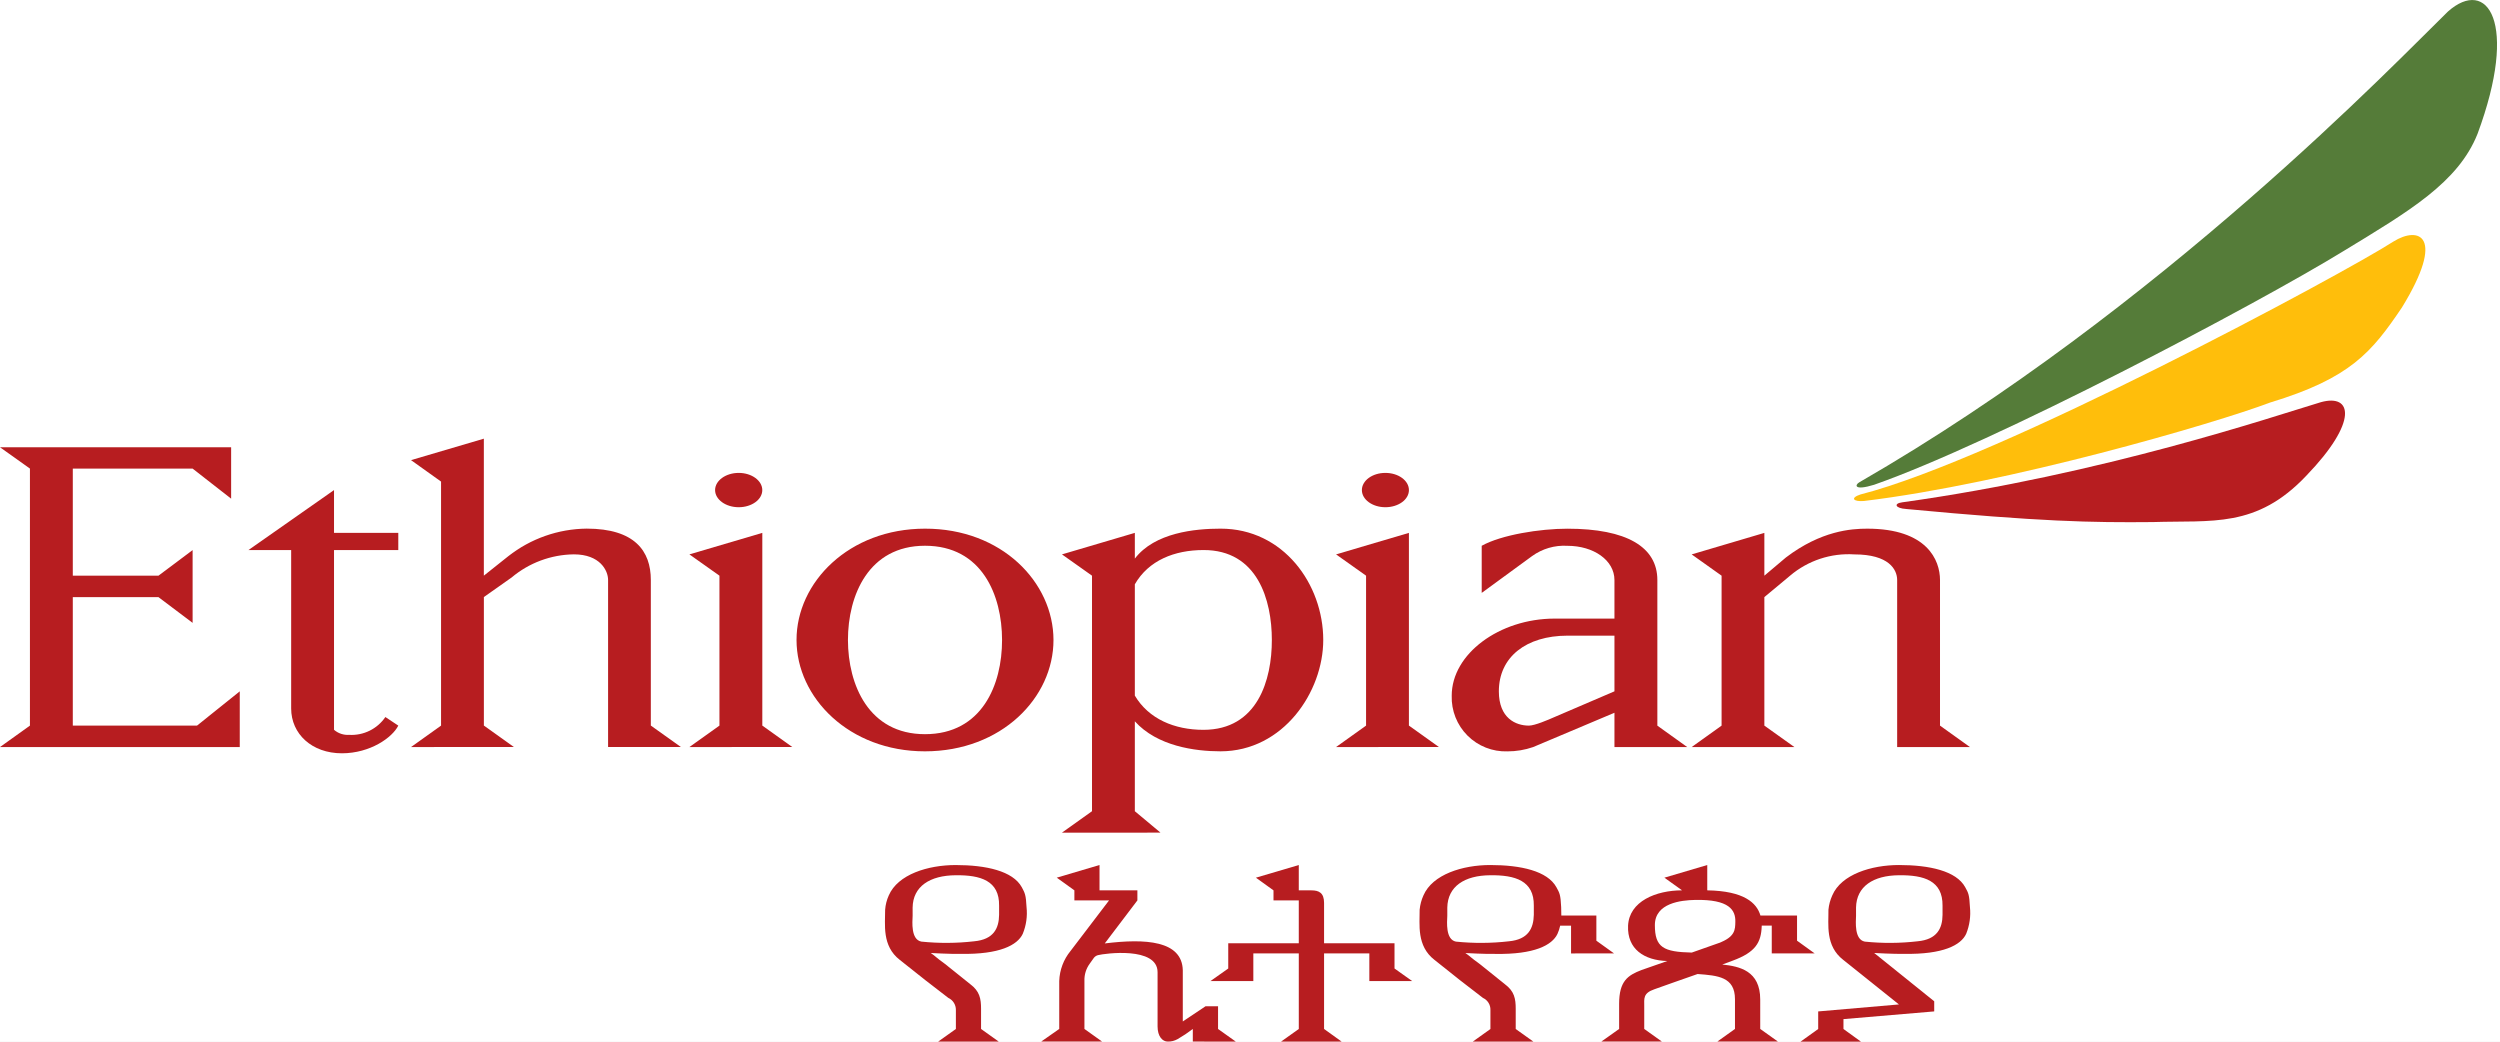
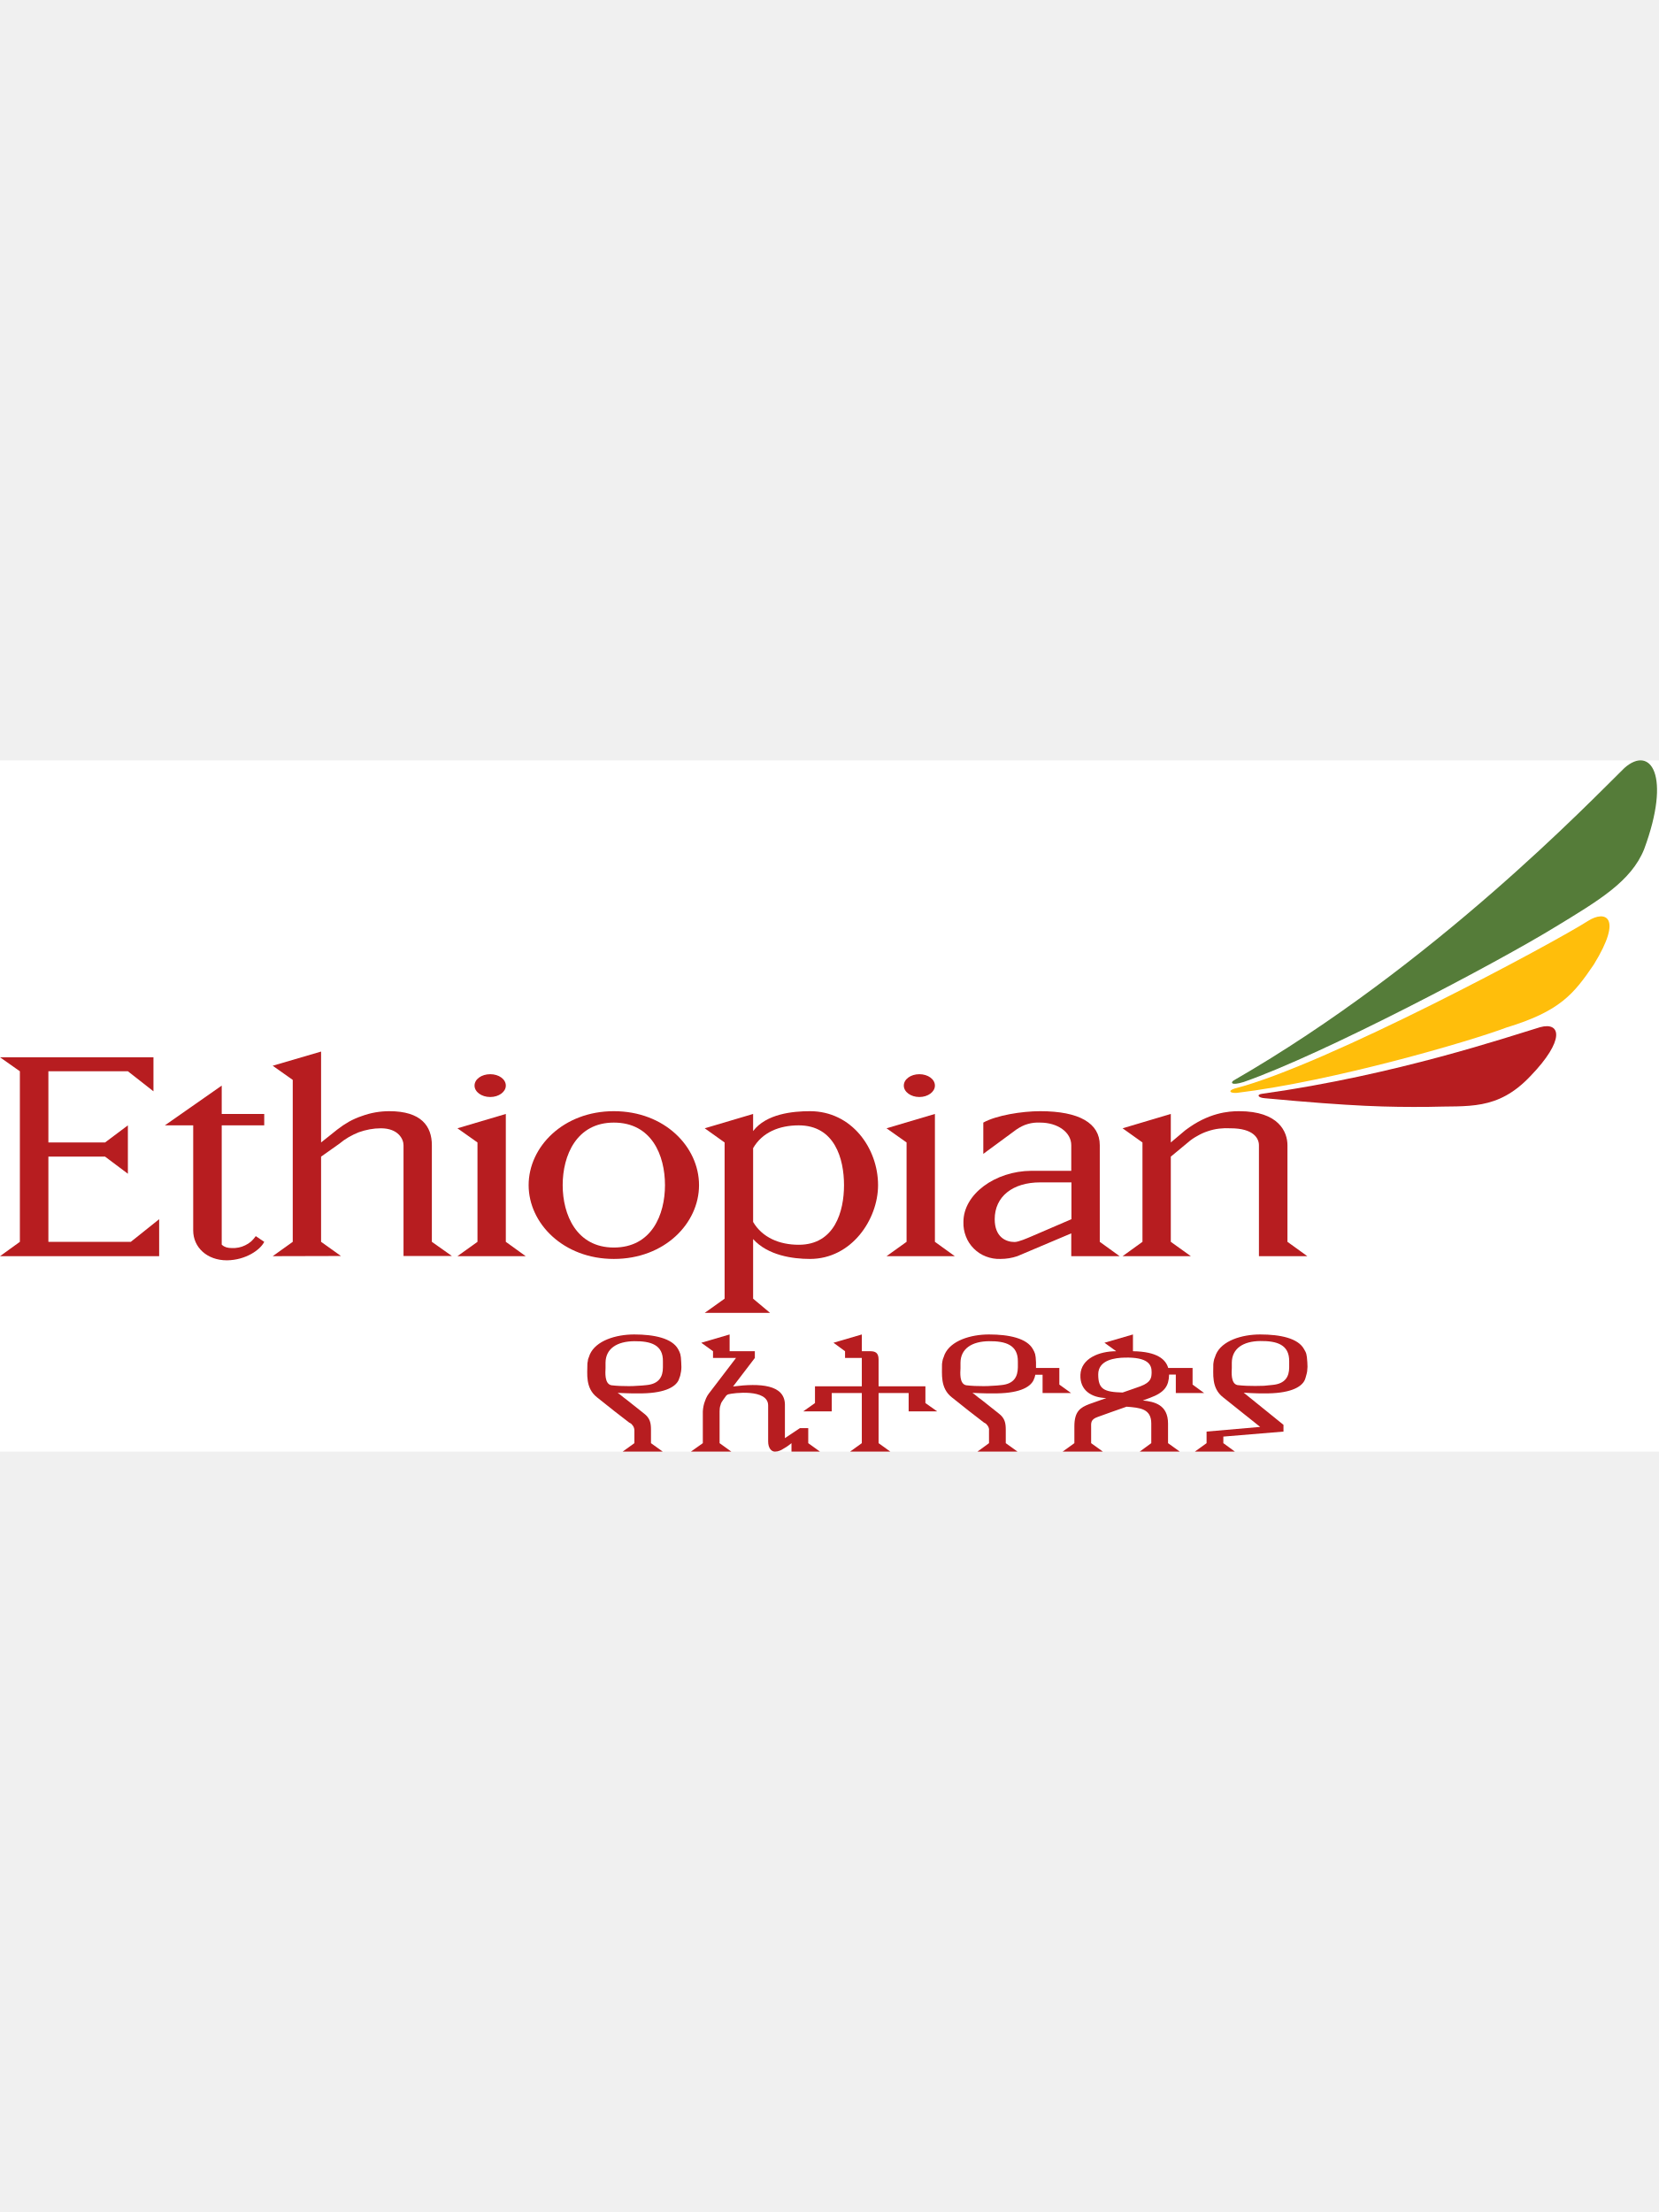
- <svg xmlns="http://www.w3.org/2000/svg" width="480" height="200" viewBox="0 0 480 200">
+ <svg xmlns="http://www.w3.org/2000/svg" version="1.2" viewBox="0 0 960 1280" width="960" height="1280">
  <defs>
-     <clipPath id="clip-Artboard_1">
-       <rect width="480" height="200" />
+     <clipPath clipPathUnits="userSpaceOnUse" id="cp1">
+       <path d="m960 440v400h-960v-400z" />
    </clipPath>
  </defs>
-   <g id="Artboard_1" data-name="Artboard – 1" clip-path="url(#clip-Artboard_1)">
-     <rect width="480" height="200" fill="#fff" />
-     <path id="Path_2931" data-name="Path 2931" d="M9733.316,5622.578c25.813,2.431,35.557,2.629,47.394,2.513,11.331-.374,19.866,1.247,29.456-8.9,10.026-10.393,8.839-15.8,2.79-14.115-8.977,2.685-41.725,13.84-80.362,19.221-1.739.228-1.315,1.154.723,1.278" transform="translate(-9367.358 -5524.853)" fill="#b71d20" />
-     <path id="Path_2932" data-name="Path 2932" d="M9723.37,5615.119c26.419-6.722,92.513-42.247,102.316-48.554,4.846-3.025,10.162-1.232,1.626,12.679-5.792,8.557-9.809,13.526-25.3,18.229-10.687,4.041-50.256,15.558-77.977,18.9-2.053.171-2.7-.584-.664-1.257" transform="translate(-9366.157 -5520.182)" fill="#ffbe0b" />
-     <path id="Path_2933" data-name="Path 2933" d="M9726.078,5606.618c23.04-8.077,73.212-34.484,90.3-44.979,12.3-7.492,21.812-13.018,25.541-22.4,7.954-21.446,1.871-30.169-5.681-23.48-9.653,9.376-54.992,56.952-113.034,90.4-.871.507-1.025,1.66,2.872.461" transform="translate(-9366.229 -5513.55)" fill="#557c39" />
-     <path id="Path_2934" data-name="Path 2934" d="M9313.851,5669.6l5.747-4.115v-49.349l-5.747-4.093h44.377v9.871l-7.4-5.778h-23V5636.7h16.445l6.559-4.915v13.975l-6.559-4.944h-16.445v24.67h23.849l8.207-6.583v10.7Z" transform="translate(-9313.851 -5526.168)" fill="#b71d20" />
-     <path id="Path_2935" data-name="Path 2935" d="M9394.853,5665.047l2.477,1.646c-1.137,2.291-5.382,5.308-10.818,5.317-5.775,0-9.75-3.72-9.75-8.61v-30.408h-8.208l16.436-11.519v8.217h12.341v3.3h-12.341V5667.5a4.073,4.073,0,0,0,2.918.972,7.875,7.875,0,0,0,6.946-3.428" transform="translate(-9320.858 -5527.377)" fill="#b71d20" />
-     <path id="Path_2936" data-name="Path 2936" d="M9404.365,5669.359l5.764-4.116v-46.854l-5.764-4.117,13.98-4.12v26.3l4.689-3.73a24.737,24.737,0,0,1,15.059-5.3c9.211,0,12.314,4.3,12.314,9.856v27.957l5.768,4.116H9442.2v-32.073c0-1.812-1.559-4.916-6.57-4.916a18.956,18.956,0,0,0-11.961,4.449l-5.318,3.748v24.676l5.758,4.116Z" transform="translate(-9325.447 -5525.927)" fill="#b71d20" />
-     <path id="Path_2937" data-name="Path 2937" d="M9528.718,5651.348c-.009-8.609-3.854-18.1-14.8-18.1-10.816.008-14.79,9.5-14.79,18.1.013,8.583,3.974,18.079,14.79,18.079,10.948,0,14.81-9.5,14.8-18.079m-14.8-21.38c14.723-.026,24.661,10.29,24.673,21.38,0,11.052-9.95,21.357-24.673,21.373-14.591,0-24.656-10.32-24.662-21.373-.008-11.09,10.071-21.376,24.662-21.38" transform="translate(-9336.322 -5528.465)" fill="#b71d20" />
-     <path id="Path_2938" data-name="Path 2938" d="M9561.7,5640.65v21.373c2.651,4.473,7.613,6.571,13.167,6.569,10.419,0,13.146-9.62,13.139-17.244,0-7.648-2.72-17.3-13.139-17.275-5.554.007-10.532,1.986-13.167,6.577m-13.991,47.681,5.767-4.113v-45.224l-5.767-4.086,13.991-4.133v4.94c3.824-4.99,11.536-5.749,16.45-5.749,12.077-.018,19.725,10.682,19.725,21.38,0,9.916-7.647,21.361-19.725,21.373-4.914,0-12.168-1-16.45-5.763v17.261l4.929,4.113Z" transform="translate(-9343.812 -5528.465)" fill="#b71d20" />
-     <path id="Path_2939" data-name="Path 2939" d="M9642.586,5661.2c0,5.172,3.254,6.583,5.768,6.583,1.119,0,3.656-1.087,4.918-1.646l11.51-4.937v-10.69h-9.029c-7.939.014-13.166,4.111-13.166,10.69m-3.293-18.9v-9.045c3.775-2.1,11.176-3.281,16.459-3.281,11.373,0,17.266,3.511,17.266,9.856v27.958l5.738,4.116h-13.975v-6.59l-15.617,6.59a15,15,0,0,1-4.928.824,10.362,10.362,0,0,1-10.7-10.687c-.006-8.037,9.162-14.792,19.734-14.806h11.51v-7.4c0-3.816-4.012-6.575-9.029-6.575a10.52,10.52,0,0,0-6.791,1.976Z" transform="translate(-9354.807 -5528.465)" fill="#b71d20" />
-     <path id="Path_2940" data-name="Path 2940" d="M9720.074,5629.968c11.533,0,13.983,6.072,13.983,9.856v27.958l5.744,4.116h-13.971v-32.073c0-2.021-1.6-4.915-8.209-4.915a17.361,17.361,0,0,0-12.351,4.086l-4.937,4.111v24.676l5.77,4.116h-19.727l5.745-4.116v-28.787l-5.745-4.086,13.957-4.13v8.216l4.13-3.487c6.773-5.161,12.588-5.54,15.609-5.54" transform="translate(-9361.576 -5528.465)" fill="#b71d20" />
-     <path id="Path_2941" data-name="Path 2941" d="M9465.664,5672.016l5.769-4.116v-28.786l-5.769-4.086,14-4.132v37l5.756,4.116Z" transform="translate(-9333.3 -5528.584)" fill="#b71d20" />
-     <path id="Path_2942" data-name="Path 2942" d="M9471.322,5620.989c0-1.824,2.05-3.3,4.535-3.3s4.526,1.476,4.526,3.3-2.037,3.29-4.526,3.29-4.535-1.475-4.535-3.29" transform="translate(-9334.024 -5526.892)" fill="#b71d20" />
-     <path id="Path_2943" data-name="Path 2943" d="M9608.069,5672.016l5.759-4.116v-28.786l-5.759-4.086,13.986-4.132v37l5.76,4.116Z" transform="translate(-9351.544 -5528.584)" fill="#b71d20" />
-     <path id="Path_2944" data-name="Path 2944" d="M9613.753,5620.989c0-1.824,2.008-3.3,4.512-3.3s4.52,1.476,4.52,3.3-2.028,3.29-4.52,3.29-4.512-1.475-4.512-3.29" transform="translate(-9352.271 -5526.892)" fill="#b71d20" />
-     <path id="Path_2945" data-name="Path 2945" d="M9516.489,5726.153l4.4,3.395a2.518,2.518,0,0,1,1.457,2.326v3.646l-3.4,2.419h11.623l-3.389-2.419v-3.876c0-1.931-.259-3.37-2.074-4.726l-4.849-3.887c-1.762-1.253-1.74-1.421-2.736-2.1,0,0,3.922.222,5.779.169,7.436.125,10.863-1.67,11.884-3.844a10.518,10.518,0,0,0,.729-5.13c-.119-2.393-.318-2.693-.908-3.815-1.717-3.136-6.9-4.266-12.7-4.266-5.337,0-11.1,1.8-12.842,5.83a8.06,8.06,0,0,0-.7,2.752c.026,2.774-.67,6.937,2.821,9.634Zm-2.449-13.939c.056-4.066,3.306-6.179,8.269-6.21,4.788-.054,8.411,1.038,8.334,5.845v1.746c-.029,2.6-1.047,4.741-4.78,5.088a46.686,46.686,0,0,1-10.152.06c-2.038-.4-1.715-3.8-1.67-4.966Z" transform="translate(-9338.816 -5537.956)" fill="#b71d20" />
-     <path id="Path_2946" data-name="Path 2946" d="M9597.369,5721.008v14.512l-3.4,2.419h11.62l-3.367-2.419v-14.512h8.692v5.31h8.219l-3.386-2.411v-4.843h-13.525v-7.748c0-1.936-.98-2.412-2.439-2.412h-2.416v-4.863l-8.235,2.433,3.38,2.43v1.932h4.855v8.228h-13.543v4.843l-3.412,2.411h8.229v-5.31Z" transform="translate(-9348.001 -5537.956)" fill="#b71d20" />
-     <path id="Path_2947" data-name="Path 2947" d="M9648.389,5713.595c-.057,2.6-1.056,4.741-4.783,5.09a47.164,47.164,0,0,1-10.176.061c-2.02-.4-1.7-3.805-1.652-4.97v-1.562c.07-4.066,3.3-6.179,8.248-6.21,4.782-.054,8.429,1.038,8.363,5.845Zm15.4,7.413-3.39-2.437v-4.829h-6.729c0-.5,0-1.036-.03-1.619-.112-2.393-.294-2.693-.912-3.815-1.72-3.136-6.874-4.266-12.7-4.266-5.318,0-11.087,1.8-12.829,5.83a8.649,8.649,0,0,0-.732,2.752c.035,2.776-.633,6.937,2.854,9.634l4.9,3.9,4.4,3.395a2.466,2.466,0,0,1,1.438,2.326v3.646l-3.387,2.419H9648.3l-3.386-2.419v-3.876c0-1.931-.252-3.37-2.079-4.726l-4.841-3.887c-1.757-1.253-1.757-1.421-2.743-2.1,0,0,3.929.222,5.789.169,7.439.125,10.866-1.67,11.891-3.844a7.549,7.549,0,0,0,.521-1.579h2.086v5.334Z" transform="translate(-9353.896 -5537.956)" fill="#b71d20" />
-     <path id="Path_2948" data-name="Path 2948" d="M9721.007,5712.214c.069-4.066,3.313-6.179,8.253-6.21,4.8-.054,8.411,1.038,8.355,5.845v1.746c-.015,2.6-1.054,4.741-4.779,5.088a46.824,46.824,0,0,1-10.154.063c-2.028-.4-1.71-3.805-1.675-4.97Zm3.483,8.713s3.924.222,5.781.169c7.448.125,10.88-1.67,11.882-3.844a10.708,10.708,0,0,0,.724-5.13c-.122-2.393-.283-2.694-.907-3.815-1.7-3.136-6.887-4.266-12.71-4.266-5.318,0-11.091,1.8-12.812,5.83a8.658,8.658,0,0,0-.739,2.752c.042,2.776-.644,6.937,2.847,9.634l10.686,8.552-15.5,1.34v3.376l-3.393,2.43h11.605l-3.36-2.43v-1.9l17.424-1.479v-1.943Z" transform="translate(-9364.648 -5537.956)" fill="#b71d20" />
-     <path id="Path_2949" data-name="Path 2949" d="M9580.494,5737.939l-3.4-2.419v-4.359h-2.409l-4.361,2.917v-9.841c-.147-5.694-7.171-6.114-14.985-5.14l6.267-8.262V5708.9h-7.271v-4.863l-8.212,2.433,3.386,2.43v1.932h6.658l-7.394,9.706a9.59,9.59,0,0,0-2.172,5.776v9.2l-3.457,2.419h11.681l-3.386-2.419v-9.2a5.287,5.287,0,0,1,1.033-3.357c.405-.54.642-.9.795-1.117a1.5,1.5,0,0,1,.765-.493c1.249-.327,11.449-1.711,11.449,3.272v10.407c0,1.948.958,2.91,1.938,2.91a3.632,3.632,0,0,0,1.928-.481,26.706,26.706,0,0,0,2.9-1.938v2.419Z" transform="translate(-9343.228 -5537.956)" fill="#b71d20" />
-     <path id="Path_2950" data-name="Path 2950" d="M9683.846,5720.851c-5.436-.127-7.084-.972-7.084-5.272,0-4.25,5.033-4.781,7.729-4.837,6.6-.135,7.79,1.973,7.72,4.233-.034,1.449,0,2.868-3.228,4.063-.619.23-3.062,1.1-5.137,1.813m13.143,9.007c0-5.521-3.966-6.365-7.288-6.714.44-.154,1.6-.6,2.021-.749,4.365-1.609,5.45-3.476,5.555-6.625v-.1h1.928v5.334h8.228l-3.374-2.437v-4.829h-7.028c-.709-2.447-3.172-4.719-10.21-4.837v-4.863l-8.23,2.433,3.393,2.43c-4.98,0-10.159,2.09-10.368,6.8-.193,4.479,3.095,6.651,7.533,6.771l-4.966,1.735c-2.6,1-4.283,2.107-4.283,6.462v4.847l-3.416,2.419h11.625l-3.388-2.419v-4.408c0-1.386-.261-2.458,1.932-3.208,0,0,7.939-2.827,8.31-2.932,3.876.291,7.18.536,7.18,4.832v5.715l-3.384,2.419h11.628l-3.395-2.419Z" transform="translate(-9359.027 -5537.956)" fill="#b71d20" />
+   <style>.a{fill:#fff}.b{fill:#b71d20}.c{fill:#ffbe0b}.d{fill:#557c39}</style>
+   <g clip-path="url(#cp1)">
+     <path fill-rule="evenodd" class="a" d="m960 440v400h-960v-400z" />
+     <path class="b" d="m731.9 635.5c51.6 4.8 71.1 5.2 94.8 5 22.7-0.8 39.7 2.5 58.9-17.8 20.1-20.8 17.7-31.6 5.6-28.3-18 5.4-83.5 27.7-160.7 38.5-3.5 0.4-2.7 2.3 1.4 2.6z" />
+     <path class="c" d="m714.4 629.9c52.9-13.5 185.1-84.5 204.7-97.1 9.7-6.1 20.3-2.5 3.2 25.3-11.6 17.1-19.6 27.1-50.6 36.5-21.4 8.1-100.5 31.1-155.9 37.8-4.1 0.3-5.4-1.2-1.4-2.5z" />
+     <path class="d" d="m719.7 626.1c46.1-16.1 146.4-68.9 180.6-89.9 24.6-15 43.6-26.1 51.1-44.8 15.9-42.9 3.7-60.4-11.4-47-19.3 18.8-110 113.9-226.1 180.8-1.7 1-2 3.3 5.8 0.9z" />
+     <path class="b" d="m0 726.9l11.5-8.3v-98.7l-11.5-8.1h88.8v19.7l-14.8-11.6h-46v41.2h32.8l13.2-9.9v28l-13.2-9.9h-32.8v49.3h47.7l16.4-13.1v21.4z" />
+     <path class="b" d="m148 715.3l4.9 3.3c-2.2 4.6-10.7 10.6-21.6 10.7-11.5 0-19.5-7.5-19.5-17.3v-60.8h-16.4l32.9-23v16.4h24.6v6.6h-24.6v69q0.6 0.6 1.3 1 0.6 0.3 1.4 0.6 0.7 0.2 1.5 0.3 0.8 0.1 1.6 0.1 2 0.1 4-0.3 2-0.4 3.8-1.3 1.9-0.9 3.4-2.2 1.5-1.4 2.7-3.1z" />
+     <path class="b" d="m157.8 726.9l11.6-8.3v-93.7l-11.6-8.2 28-8.2v52.6l9.4-7.5q3.2-2.5 6.7-4.5 3.6-2 7.5-3.3 3.8-1.4 7.8-2.1 4-0.7 8.1-0.7c18.4 0 24.6 8.6 24.6 19.7v55.9l11.6 8.2h-28v-64.1c0-3.6-3.1-9.8-13.1-9.8q-3.3 0-6.5 0.6-3.2 0.6-6.3 1.7-3 1.2-5.8 2.8-2.9 1.7-5.4 3.8l-10.6 7.5v49.3l11.5 8.2z" />
+     <path class="b" d="m355.2 643c29.4 0 49.3 20.6 49.3 42.8 0 22.1-19.9 42.7-49.3 42.7-29.2 0-49.3-20.6-49.3-42.7 0-22.2 20.1-42.8 49.3-42.8zm29.6 42.8c0-17.3-7.7-36.2-29.6-36.2-21.6 0-29.6 19-29.6 36.2 0 17.1 8 36.1 29.6 36.1 21.9 0 29.6-19 29.6-36.1z" />
+     <path class="b" d="m407.8 759.7l11.5-8.2v-90.4l-11.5-8.2 28-8.3v9.9c7.6-10 23-11.5 32.9-11.5 24.1 0 39.4 21.4 39.4 42.8 0 19.8-15.3 42.7-39.4 42.7-9.9 0-24.4-2-32.9-11.5v34.5l9.8 8.2zm28-95.3v42.7c5.3 9 15.2 13.2 26.4 13.2 20.8 0 26.2-19.3 26.2-34.5 0-15.3-5.4-34.6-26.2-34.6-11.2 0-21.1 4-26.4 13.2z" />
+     <path class="b" d="m569 667.7v-18.1c7.5-4.2 22.3-6.6 32.9-6.6 22.7 0 34.5 7 34.5 19.7v55.9l11.5 8.3h-28v-13.2l-31.2 13.2q-1.2 0.4-2.4 0.7-1.2 0.3-2.4 0.5-1.3 0.2-2.5 0.3-1.3 0.1-2.5 0.1c-2.9 0.1-5.7-0.4-8.3-1.4-2.7-1-5.1-2.6-7.1-4.6-2-2-3.6-4.4-4.6-7.1-1-2.6-1.5-5.4-1.4-8.2-0.1-16.1 18.3-29.6 39.4-29.7h23v-14.8c0-7.6-8-13.1-18-13.1q-1.8-0.1-3.6 0.1-1.8 0.2-3.5 0.7-1.8 0.5-3.4 1.3-1.6 0.8-3.1 1.8zm6.6 37.8c0 10.4 6.5 13.2 11.5 13.2 2.3 0 7.3-2.2 9.9-3.3l23-9.9v-21.3h-18.1c-15.9 0-26.3 8.2-26.3 21.3z" />
+     <path class="b" d="m717 643c23.1 0 28 12.1 28 19.7v55.9l11.5 8.3h-28v-64.2c0-4-3.2-9.8-16.4-9.8q-3.3-0.2-6.7 0.2-3.3 0.4-6.5 1.5-3.1 1-6 2.7-3 1.6-5.5 3.8l-9.9 8.2v49.3l11.6 8.3h-39.5l11.5-8.3v-57.5l-11.5-8.2 27.9-8.3v16.5l8.3-7c13.5-10.3 25.2-11.1 31.2-11.1z" />
+     <path class="b" d="m264.7 726.9l11.6-8.3v-57.5l-11.6-8.2 28-8.3v74l11.5 8.3z" />
+     <path fill-rule="evenodd" class="b" d="m283.7 634.8c-5.1 0-9.1-3-9.1-6.6 0-3.7 4-6.6 9.1-6.6 5 0 9 2.9 9 6.6 0 3.6-4 6.6-9 6.6z" />
+     <path class="b" d="m513 726.9l11.6-8.3v-57.5l-11.6-8.2 28-8.3v74l11.5 8.3z" />
+     <path fill-rule="evenodd" class="b" d="m532 634.8c-5 0-9-3-9-6.6 0-3.7 4-6.6 9-6.6 5 0 9 2.9 9 6.6 0 3.6-4 6.6-9 6.6z" />
+     <path class="b" d="m355.3 816.4l8.8 6.8q0.7 0.3 1.3 0.8 0.5 0.5 0.9 1.1 0.4 0.6 0.6 1.3 0.2 0.7 0.2 1.4v7.3l-6.8 4.9h23.2l-6.8-4.9v-7.7c0-3.9-0.5-6.8-4.1-9.5l-9.7-7.7c-3.5-2.6-3.5-2.9-5.5-4.2 0 0 7.9 0.4 11.6 0.3 14.8 0.2 21.7-3.4 23.7-7.7q0.5-1.2 0.9-2.5 0.3-1.2 0.5-2.5 0.2-1.3 0.2-2.6 0-1.4-0.1-2.7c-0.2-4.7-0.6-5.3-1.8-7.6-3.5-6.3-13.8-8.5-25.4-8.5-10.7 0-22.2 3.6-25.7 11.6q-0.3 0.7-0.5 1.4-0.3 0.6-0.5 1.3-0.1 0.7-0.2 1.4-0.2 0.7-0.2 1.4c0 5.6-1.3 13.9 5.6 19.3zm-4.9-27.9c0.1-8.1 6.6-12.3 16.6-12.4 9.6-0.1 16.8 2.1 16.6 11.7v3.5c0 5.2-2.1 9.5-9.5 10.2q-2.5 0.3-5.1 0.4-2.5 0.2-5.1 0.2-2.5 0-5-0.1-2.6-0.1-5.1-0.4c-4.1-0.8-3.5-7.6-3.4-9.9z" />
+     <path class="b" d="m498.7 806.1v29l-6.8 4.9h23.3l-6.8-4.9v-29h17.4v10.6h16.5l-6.8-4.8v-9.7h-27.1v-15.5c0-3.9-1.9-4.8-4.8-4.8h-4.9v-9.7l-16.4 4.8 6.7 4.9v3.9h9.7v16.4h-27.1v9.7l-6.8 4.8h16.5v-10.6z" />
+     <path class="b" d="m619.8 806.1l-6.8-4.9v-9.6h-13.5c0-1 0-2.1 0-3.3-0.2-4.8-0.6-5.4-1.8-7.6-3.5-6.3-13.8-8.5-25.4-8.5-10.7 0-22.2 3.6-25.7 11.6q-0.3 0.7-0.5 1.4-0.3 0.6-0.5 1.3-0.1 0.7-0.3 1.4-0.1 0.7-0.2 1.4c0.1 5.6-1.2 13.9 5.7 19.3l9.8 7.8 8.8 6.8q0.7 0.3 1.3 0.8 0.5 0.5 0.9 1.1 0.4 0.6 0.6 1.3 0.2 0.7 0.1 1.4v7.3l-6.7 4.9h23.2l-6.8-4.9v-7.7c0-3.9-0.5-6.8-4.1-9.5l-9.7-7.7c-3.5-2.5-3.5-2.9-5.5-4.2 0 0 7.9 0.4 11.6 0.3 14.9 0.2 21.7-3.3 23.8-7.7q0.1-0.4 0.3-0.8 0.1-0.3 0.3-0.7 0.1-0.4 0.2-0.8 0.1-0.4 0.2-0.8h4.2v10.6zm-30.8-14.8c-0.1 5.2-2.1 9.5-9.6 10.2q-2.5 0.3-5.1 0.4-2.5 0.2-5.1 0.2-2.5 0-5.1-0.1-2.5-0.1-5-0.4c-4.1-0.8-3.4-7.6-3.3-9.9v-3.2c0.1-8.1 6.6-12.3 16.5-12.4 9.5-0.1 16.8 2.1 16.7 11.7z" />
+     <path class="b" d="m719.7 805.9c0 0 7.8 0.5 11.5 0.4 14.9 0.2 21.8-3.4 23.8-7.7q0.5-1.2 0.8-2.5 0.4-1.3 0.6-2.5 0.1-1.3 0.2-2.7 0-1.3-0.1-2.6c-0.3-4.8-0.6-5.4-1.9-7.6-3.4-6.3-13.7-8.5-25.4-8.5-10.6 0-22.2 3.6-25.6 11.6q-0.3 0.7-0.5 1.4-0.3 0.6-0.5 1.3-0.2 0.7-0.3 1.4-0.1 0.7-0.2 1.4c0.1 5.6-1.3 13.9 5.7 19.3l21.4 17.1-31 2.7v6.7l-6.8 4.9h23.2l-6.7-4.9v-3.8l34.8-2.9v-3.9zm-6.9-17.4c0.1-8.2 6.6-12.4 16.5-12.5 9.6-0.1 16.8 2.1 16.7 11.7v3.5c0 5.2-2.1 9.5-9.6 10.2q-2.5 0.3-5 0.5-2.6 0.1-5.1 0.1-2.6 0-5.1-0.1-2.5-0.1-5.1-0.4c-4-0.8-3.4-7.6-3.3-9.9z" />
+     <path class="b" d="m474.5 840l-6.8-4.9v-8.7h-4.8l-8.7 5.8v-19.6c-0.3-11.4-14.3-12.3-30-10.3l12.6-16.5v-3.9h-14.6v-9.7l-16.4 4.8 6.8 4.9v3.9h13.3l-14.8 19.4q-1 1.2-1.8 2.5-0.8 1.4-1.3 2.9-0.6 1.5-0.9 3-0.3 1.5-0.4 3.1v18.4l-6.9 4.9h23.4l-6.8-4.9v-18.4q0-0.9 0.1-1.8 0.1-0.9 0.4-1.7 0.2-0.9 0.6-1.7 0.5-0.8 1-1.5c0.8-1.1 1.3-1.8 1.6-2.2q0.1-0.2 0.3-0.4 0.2-0.1 0.4-0.2 0.2-0.2 0.4-0.3 0.2-0.1 0.4-0.1c2.5-0.7 22.9-3.4 22.9 6.5v20.8c0 3.9 1.9 5.9 3.9 5.9q0.5 0 1-0.1 0.5 0 1-0.2 0.5-0.1 0.9-0.3 0.5-0.2 0.9-0.4 0.8-0.4 1.5-0.9 0.8-0.5 1.5-0.9 0.7-0.5 1.4-1 0.7-0.5 1.4-1.1v4.9z" />
+     <path class="b" d="m675.9 823.8c0-11-7.9-12.7-14.6-13.4 0.9-0.3 3.2-1.2 4.1-1.5 8.7-3.2 10.9-7 11.1-13.3v-0.2h3.9v10.7h16.4l-6.7-4.9v-9.6h-14.1c-1.4-4.9-6.3-9.5-20.4-9.7v-9.7l-16.5 4.8 6.8 4.9c-9.9 0-20.3 4.2-20.7 13.6-0.4 8.9 6.2 13.3 15 13.5l-9.9 3.5c-5.2 2-8.6 4.2-8.6 12.9v9.7l-6.8 4.9h23.3l-6.8-4.9v-8.8c0-2.8-0.5-4.9 3.9-6.4 0 0 15.8-5.7 16.6-5.9 7.7 0.6 14.3 1.1 14.3 9.7v11.4l-6.7 4.9h23.2l-6.8-4.9zm-26.3-18c-10.8-0.3-14.1-1.9-14.1-10.5 0-8.5 10-9.6 15.4-9.7 13.2-0.3 15.6 3.9 15.5 8.5-0.1 2.8 0 5.7-6.5 8.1-1.2 0.4-6.1 2.2-10.3 3.6z" />
  </g>
</svg>
